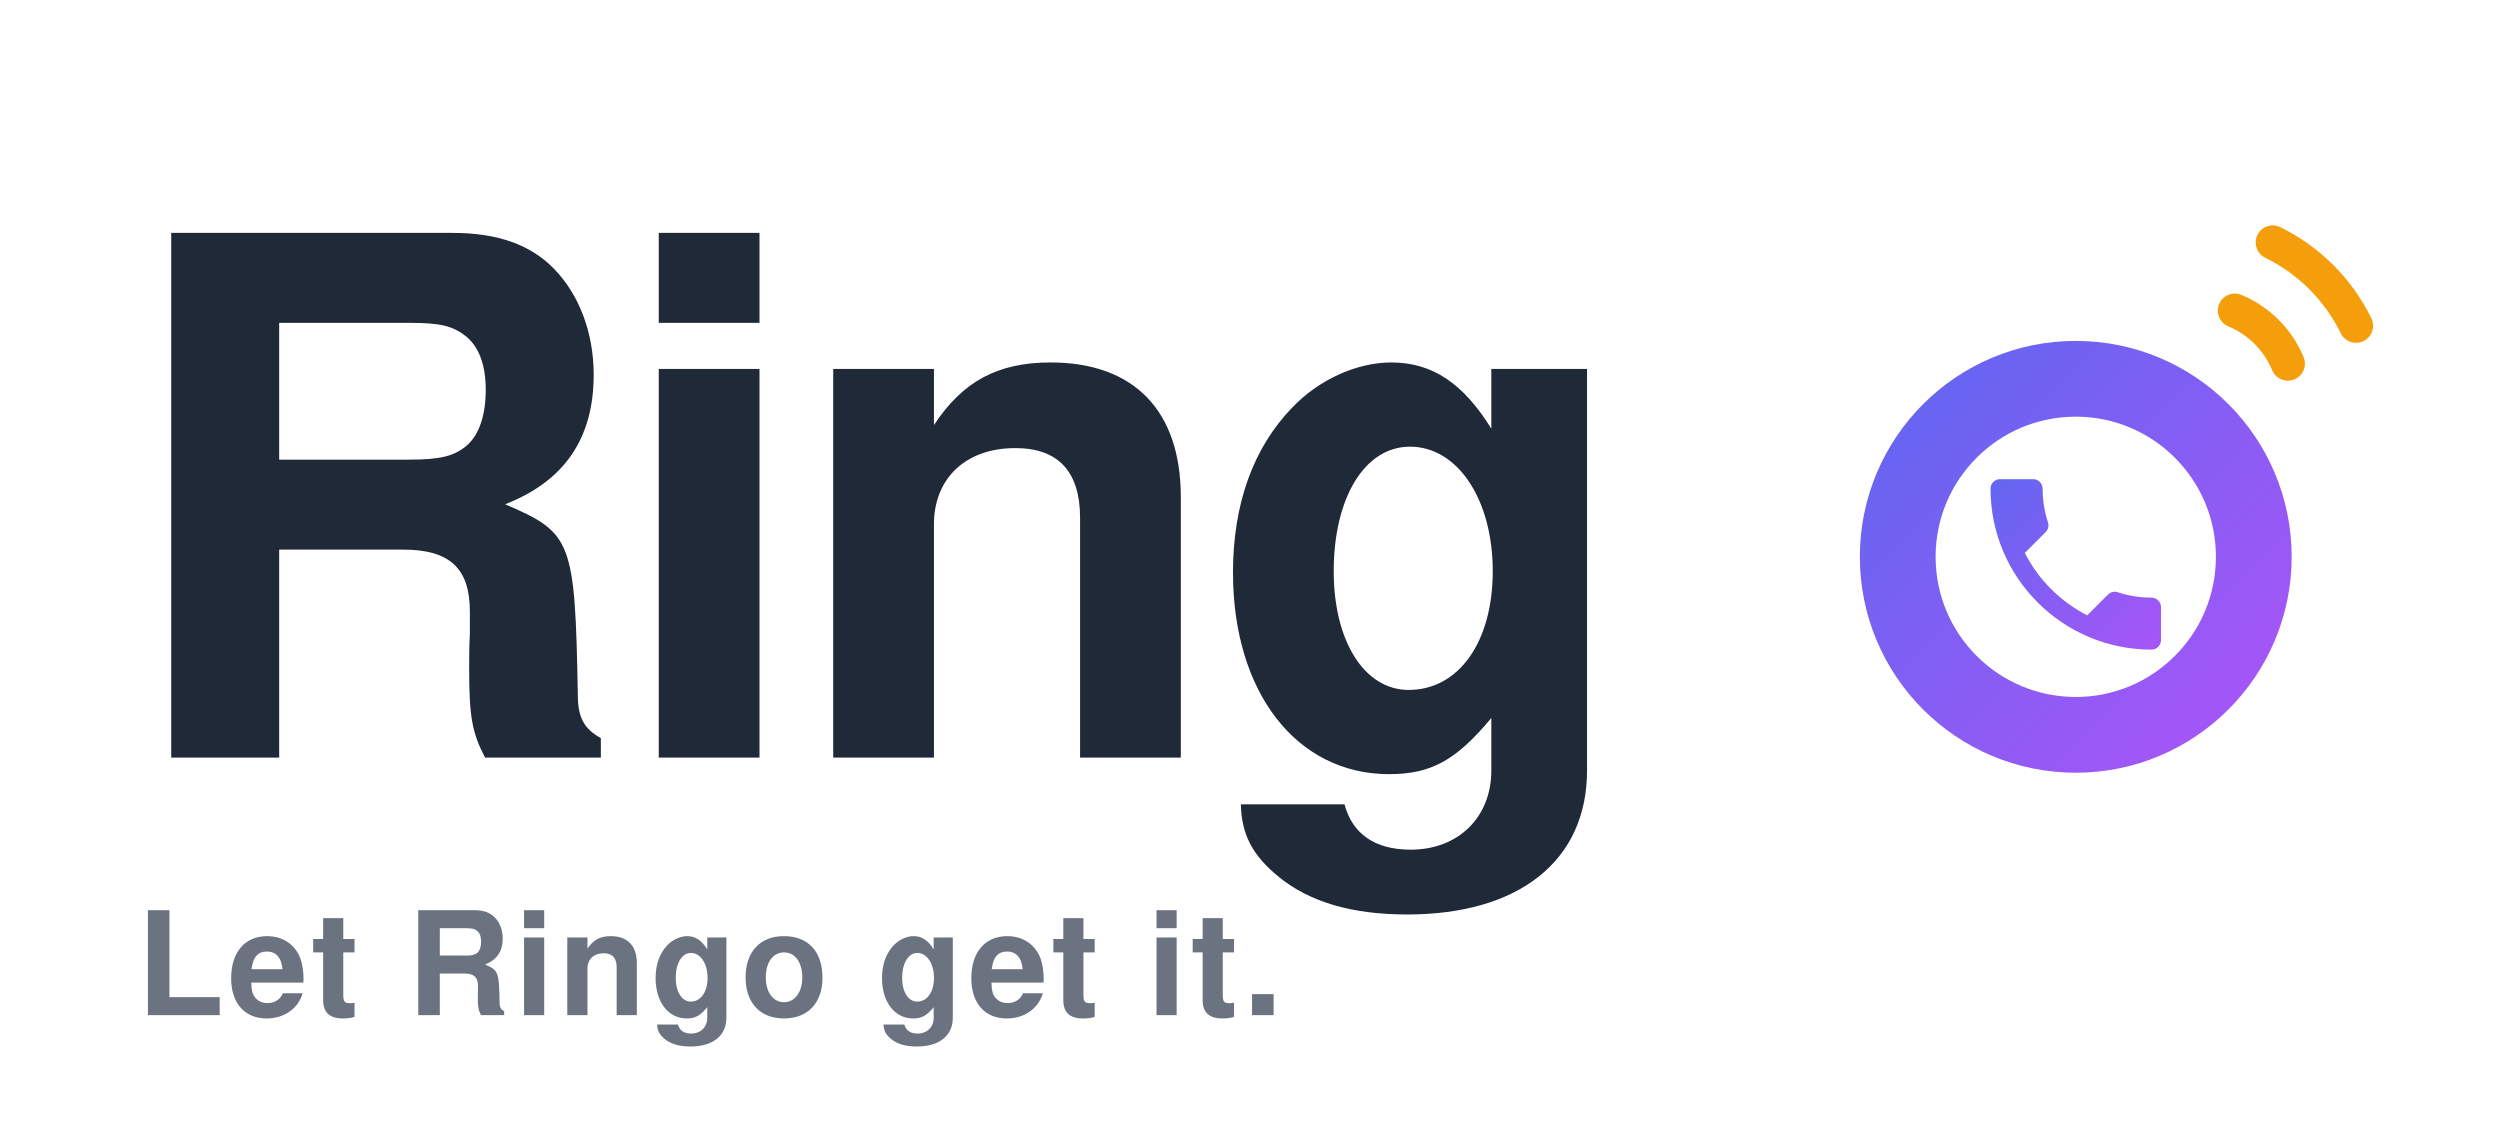
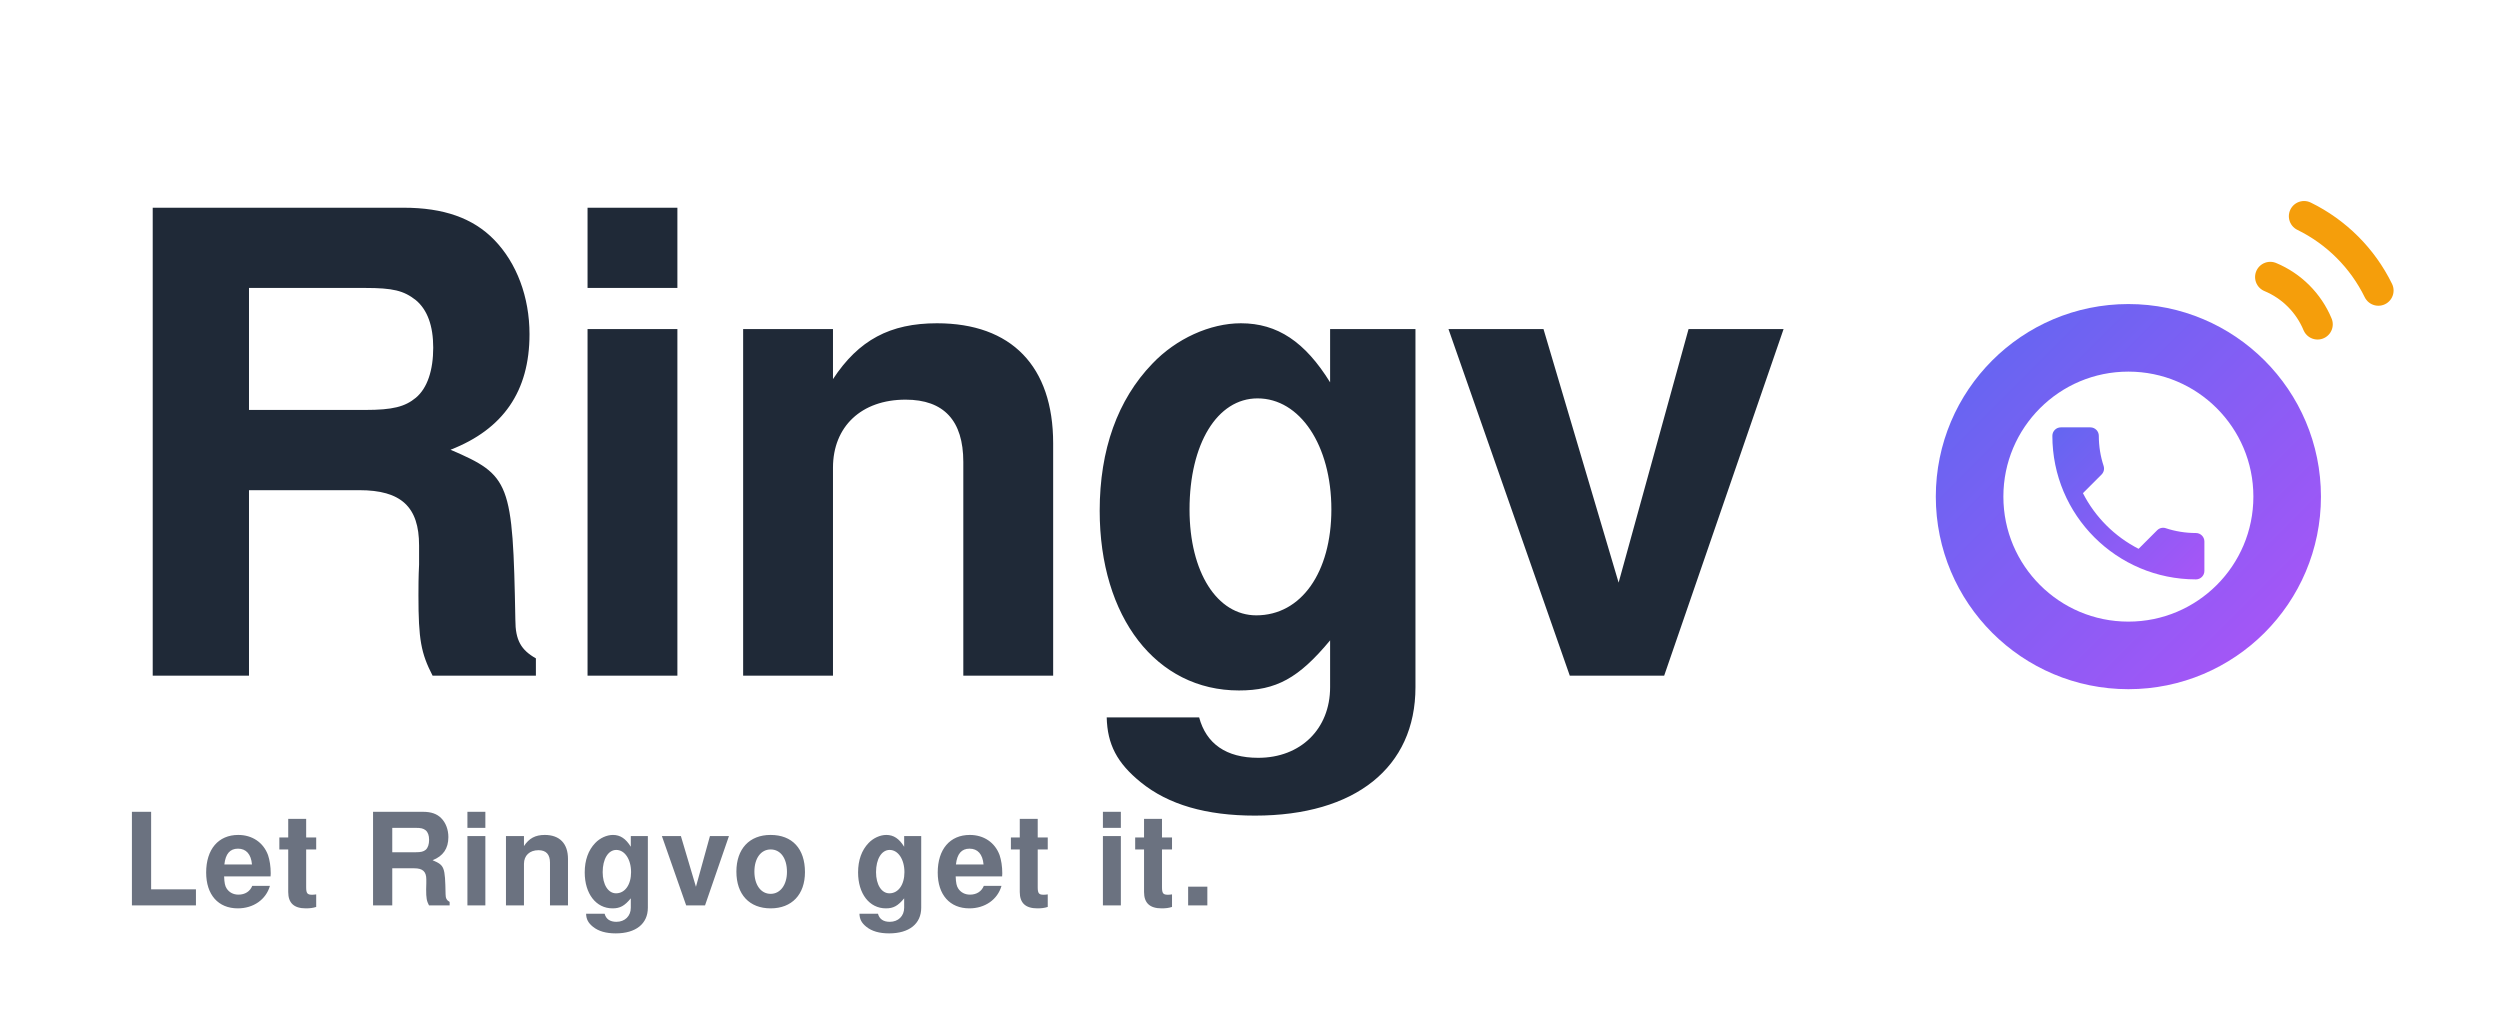
- <svg xmlns="http://www.w3.org/2000/svg" viewBox="0 0 660 300" role="img" aria-label="Ringo – Let Ringo get it.">
+ <svg xmlns="http://www.w3.org/2000/svg" viewBox="0 0 740 300" role="img" aria-label="Ringo – Let Ringvo get it.">
  <defs>
    <linearGradient id="g" x1="0" y1="0" x2="1" y2="1">
      <stop offset="0" stop-color="#6366F1" />
      <stop offset="1" stop-color="#A855F7" />
    </linearGradient>
  </defs>
-   <text x="30" y="200" font-family="'Avenir Next','Poppins','Segoe UI',Helvetica,Arial,sans-serif" font-weight="800" font-size="190" letter-spacing="-6" fill="#1F2937">Ring</text>
-   <circle cx="548" cy="147" r="47" fill="none" stroke="url(#g)" stroke-width="20" />
-   <g transform="translate(548 149) scale(2.5) translate(-12 -12)">
+   <text x="30" y="200" font-family="'Avenir Next','Poppins','Segoe UI',Helvetica,Arial,sans-serif" font-weight="800" font-size="190" letter-spacing="-6" fill="#1F2937">Ringv</text>
+   <circle cx="630" cy="147" r="47" fill="none" stroke="url(#g)" stroke-width="20" />
+   <g transform="translate(630 149) scale(2.5) translate(-12 -12)">
    <path fill="url(#g)" d="M6.62 10.79c1.44 2.83 3.76 5.14 6.59 6.59l2.2-2.2c.27-.27.67-.36 1.02-.24 1.12.37 2.33.57 3.57.57.55 0 1 .45 1 1V20c0 .55-.45 1-1 1-9.39 0-17-7.61-17-17 0-.55.45-1 1-1h3.5c.55 0 1 .45 1 1 0 1.25.2 2.45.57 3.57.11.35.03.74-.25 1.02l-2.2 2.2z" />
  </g>
  <g fill="none" stroke="#F59E0B" stroke-width="9" stroke-linecap="round">
-     <path d="M590 82 a26 26 0 0 1 14 14" />
-     <path d="M600 64 a48 48 0 0 1 22 22" />
+     <path d="M672 82 a26 26 0 0 1 14 14" />
+     <path d="M682 64 a48 48 0 0 1 22 22" />
  </g>
-   <text x="36" y="268" font-family="'Avenir Next','Poppins','Segoe UI',Helvetica,Arial,sans-serif" font-weight="600" font-size="38" letter-spacing="1" fill="#6B7280">Let Ringo get it.</text>
+   <text x="36" y="268" font-family="'Avenir Next','Poppins','Segoe UI',Helvetica,Arial,sans-serif" font-weight="600" font-size="38" letter-spacing="1" fill="#6B7280">Let Ringvo get it.</text>
</svg>
